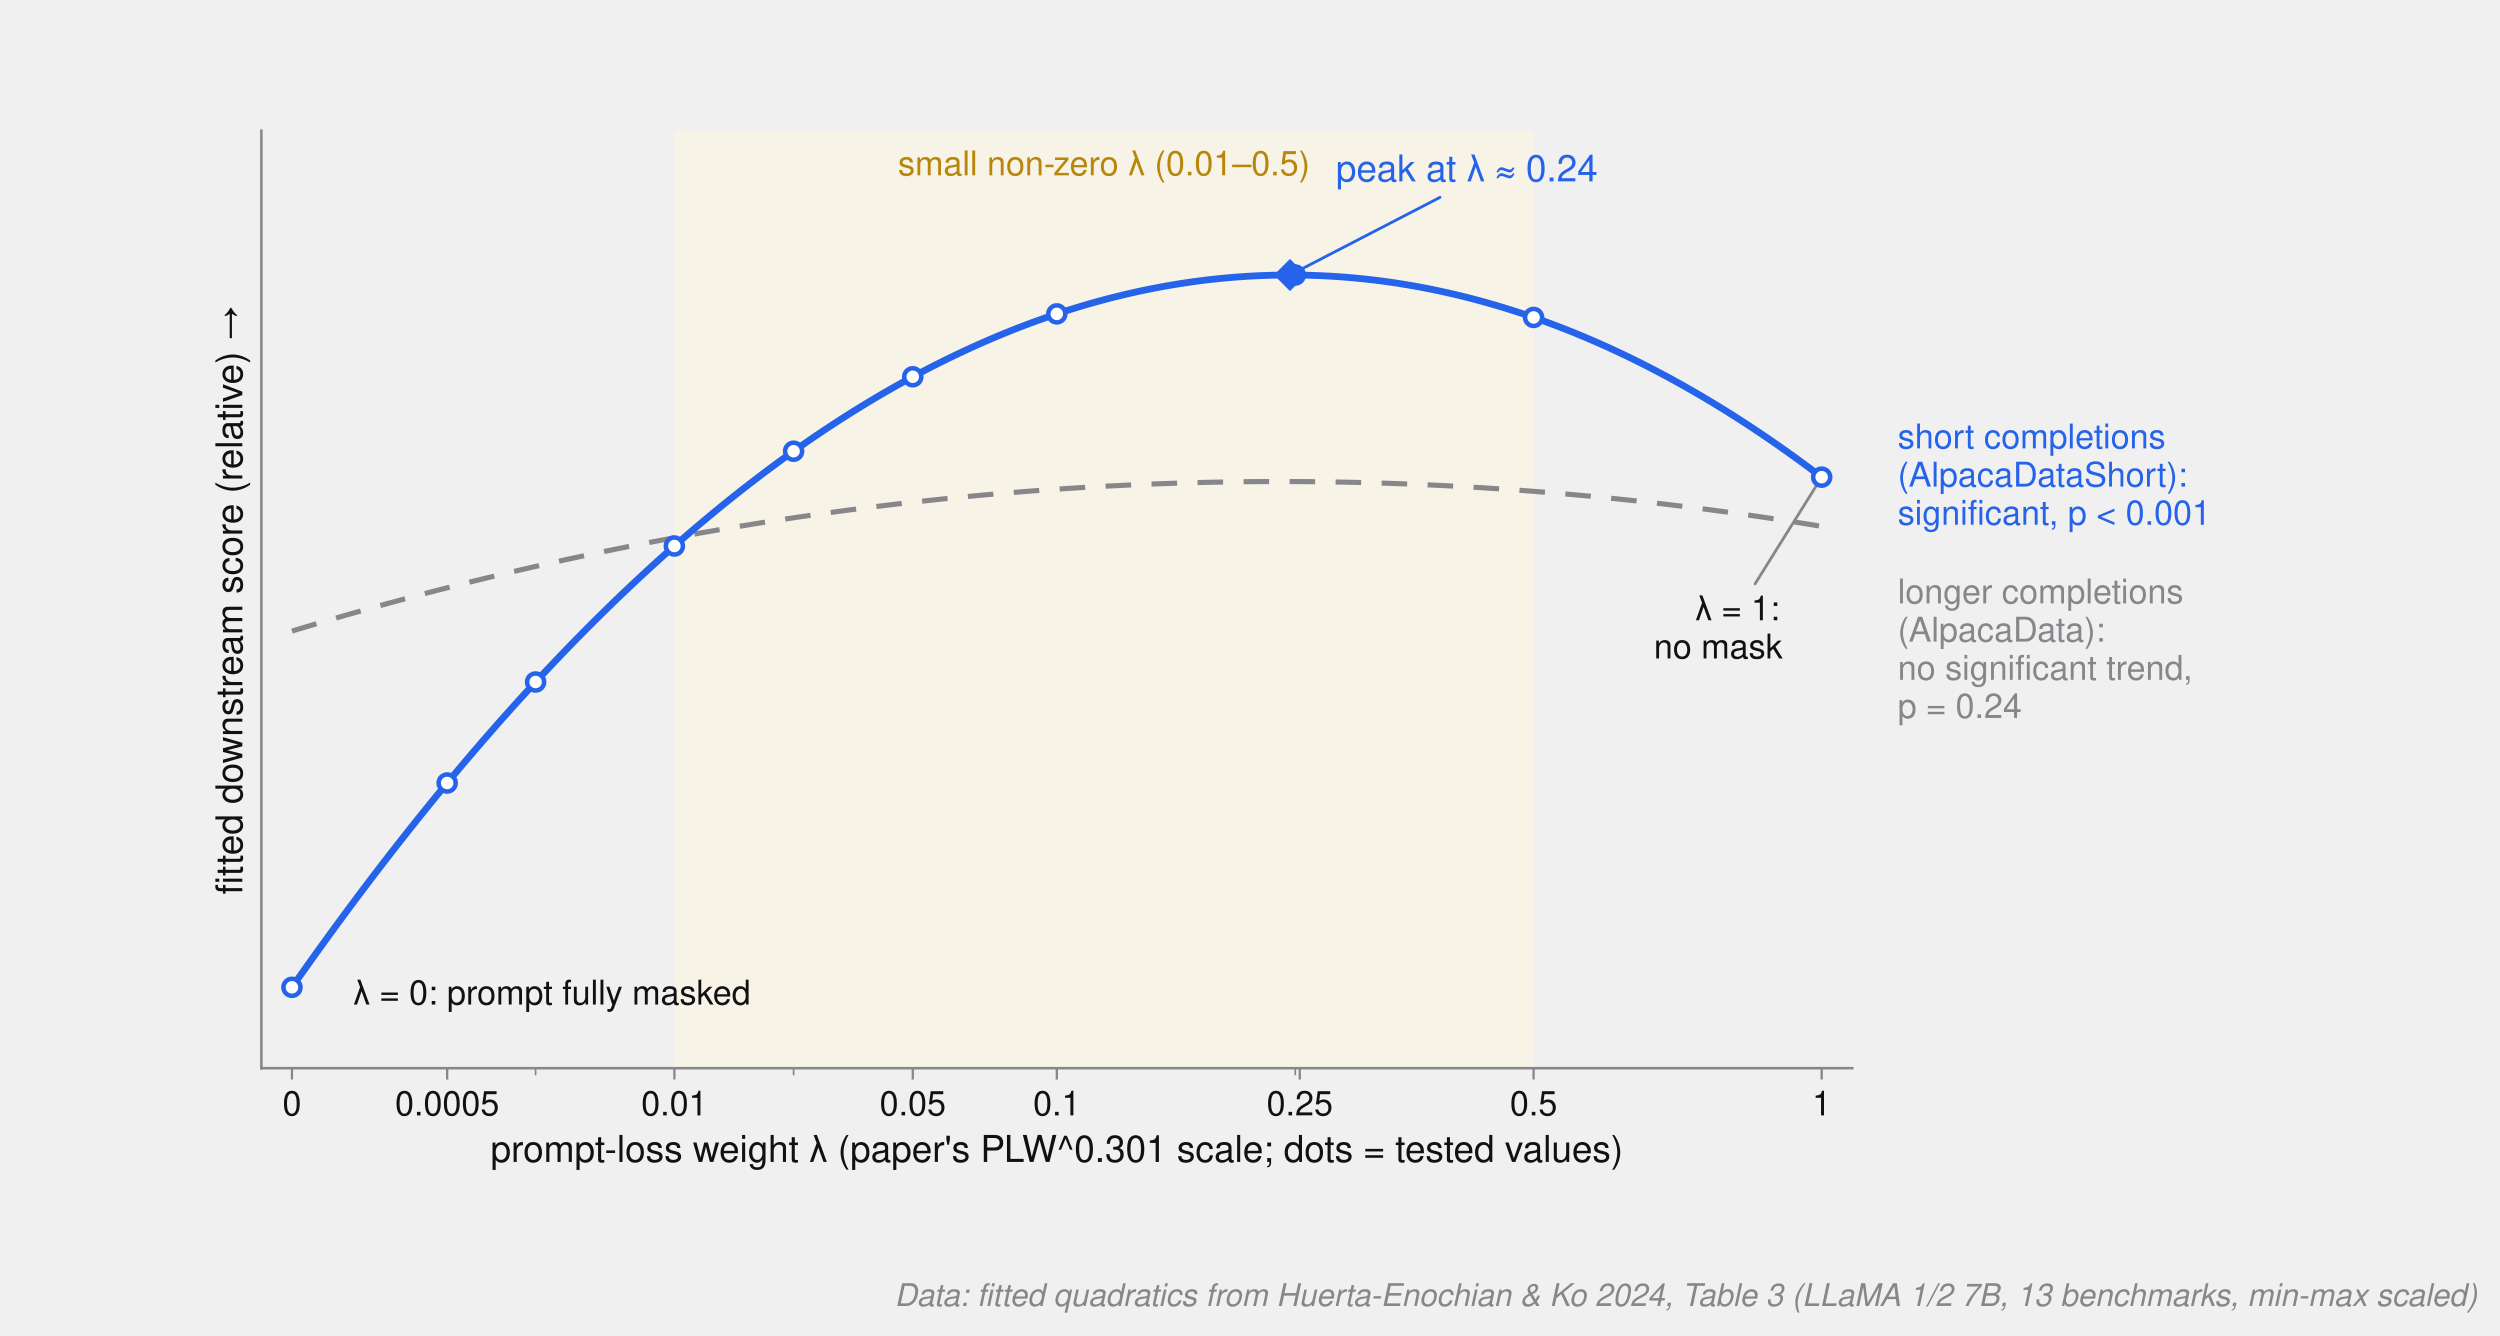
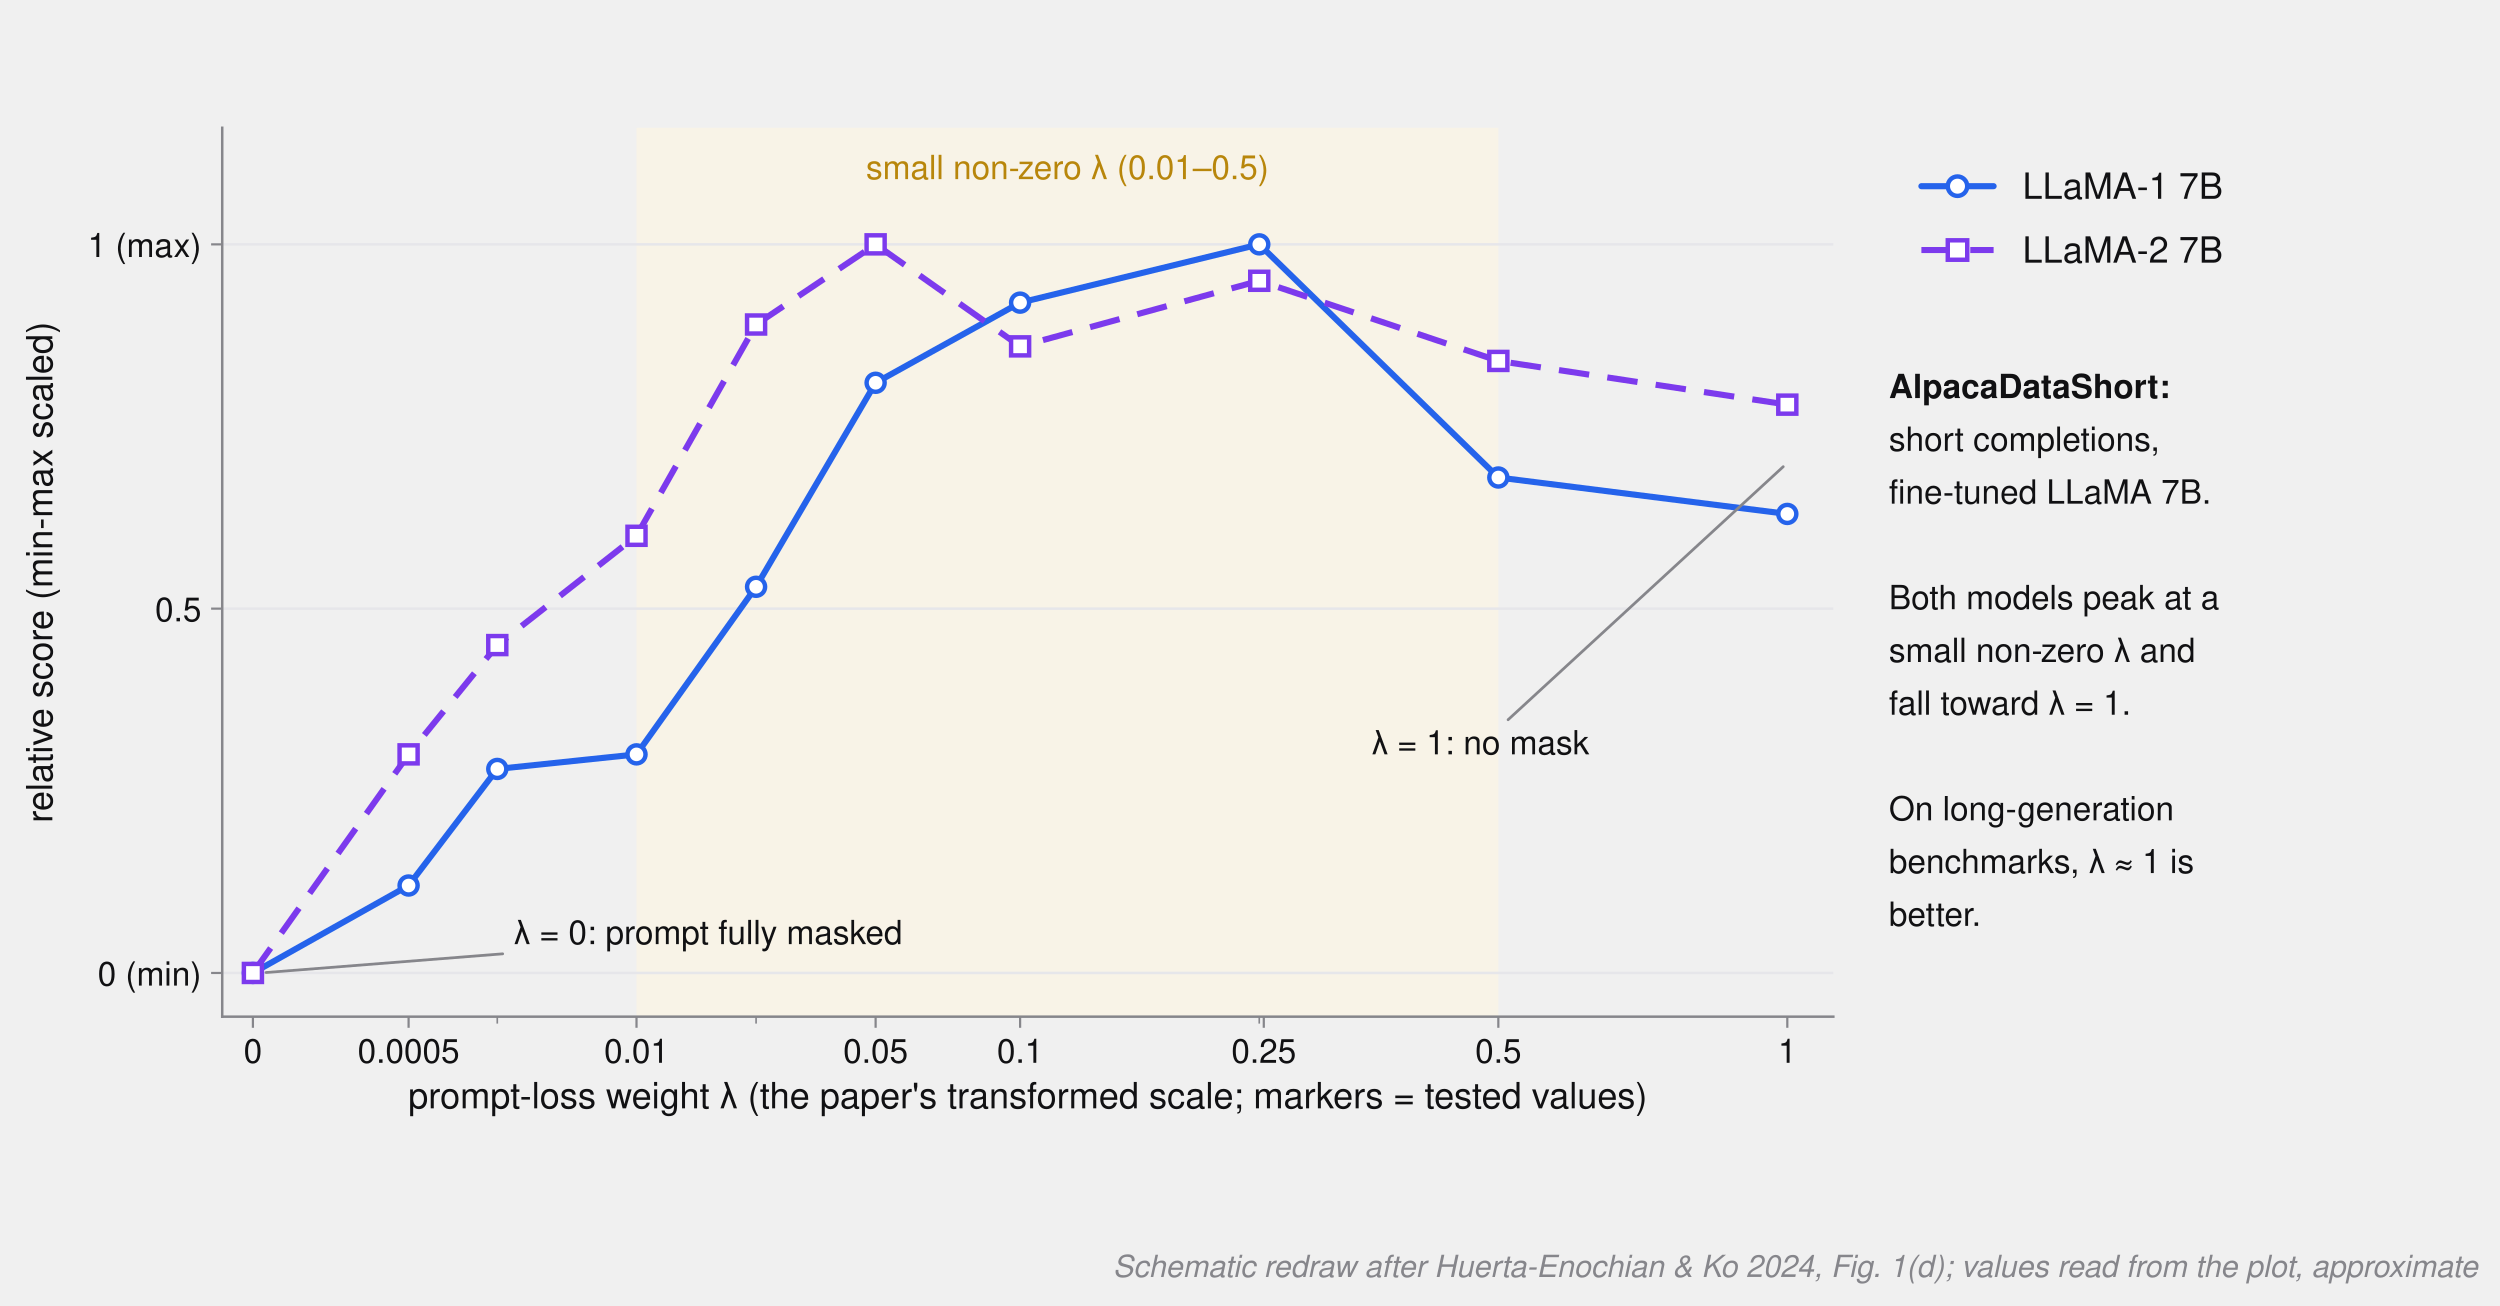
- <svg xmlns="http://www.w3.org/2000/svg" xmlns:xlink="http://www.w3.org/1999/xlink" role="img" width="880" height="470" viewBox="0 0 880 470" version="1.1">
+ <svg xmlns="http://www.w3.org/2000/svg" xmlns:xlink="http://www.w3.org/1999/xlink" role="img" xml:space="preserve" width="900" height="470" viewBox="0 0 900 470" version="1.1">
  <defs>
-     <style type="text/css">*{stroke-linejoin: round; stroke-linecap: butt}</style>
+     <style type="text/css">*{stroke-linejoin: round; stroke-linecap: butt} text{white-space: pre}</style>
  </defs>
  <g id="figure_1">
    <g id="patch_1">
-       <path d="M 0 470  L 880 470  L 880 0  L 0 0  L 0 470  z " style="fill: none" />
+       <path d="M 0 470  L 900 470  L 900 0  L 0 0  L 0 470  z " style="fill: none" />
    </g>
    <g id="axes_1">
      <g id="patch_2">
-         <path d="M 92 376  L 652 376  L 652 46  L 92 46  L 92 376  z " style="fill: none" />
+         <path d="M 80 366  L 660 366  L 660 46  L 80 46  L 80 366  z " style="fill: none" />
      </g>
      <g id="patch_3">
-         <path d="M 237.385 376  L 539.824 376  L 539.824 46  L 237.385 46  z " clip-path="url(#p34b69f59c9)" style="fill: #f8f3e7" />
+         <path d="M 229.143 366  L 539.4 366  L 539.4 46  L 229.143 46  z " clip-path="url(#pb5b16d9b3f)" style="fill: #f8f3e7" />
      </g>
      <g id="matplotlib.axis_1">
        <g id="xtick_1">
          <g id="line2d_1">
            <defs>
              <path id="ma211278a20" d="M 0 0  L 0 4  " style="stroke: #86868b; stroke-width: 0.8" />
            </defs>
            <g>
-               <use xlink:href="#ma211278a20" x="102.769" y="376" style="fill: #86868b; stroke: #86868b; stroke-width: 0.8" />
+               <use xlink:href="#ma211278a20" x="91.048" y="366" style="fill: #86868b; stroke: #86868b; stroke-width: 0.8" />
            </g>
          </g>
          <g id="text_1">
-             <text style="font-size: 12px; font-family: 'Helvetica Neue', Helvetica, Arial, sans-serif, sans-serif; text-anchor: middle; fill: #111113" x="102.769" y="392.618" transform="rotate(-0 102.7692 392.6181)">0</text>
+             <text style="font-size: 12px; font-family: 'Helvetica Neue', Helvetica, Arial, sans-serif; text-anchor: middle; fill: #111113" x="91.048" y="382.618" transform="rotate(-0 91.04762 382.6181)">0</text>
          </g>
        </g>
        <g id="xtick_2">
          <g id="line2d_2">
            <g>
-               <use xlink:href="#ma211278a20" x="157.401" y="376" style="fill: #86868b; stroke: #86868b; stroke-width: 0.8" />
+               <use xlink:href="#ma211278a20" x="147.092" y="366" style="fill: #86868b; stroke: #86868b; stroke-width: 0.8" />
            </g>
          </g>
          <g id="text_2">
-             <text style="font-size: 12px; font-family: 'Helvetica Neue', Helvetica, Arial, sans-serif, sans-serif; text-anchor: middle; fill: #111113" x="157.401" y="392.618" transform="rotate(-0 157.401 392.6181)">0.0005</text>
+             <text style="font-size: 12px; font-family: 'Helvetica Neue', Helvetica, Arial, sans-serif; text-anchor: middle; fill: #111113" x="147.092" y="382.618" transform="rotate(-0 147.0917 382.6181)">0.0005</text>
          </g>
        </g>
        <g id="xtick_3">
          <g id="line2d_3">
            <g>
-               <use xlink:href="#ma211278a20" x="237.385" y="376" style="fill: #86868b; stroke: #86868b; stroke-width: 0.8" />
+               <use xlink:href="#ma211278a20" x="229.143" y="366" style="fill: #86868b; stroke: #86868b; stroke-width: 0.8" />
            </g>
          </g>
          <g id="text_3">
-             <text style="font-size: 12px; font-family: 'Helvetica Neue', Helvetica, Arial, sans-serif, sans-serif; text-anchor: middle; fill: #111113" x="237.385" y="392.618" transform="rotate(-0 237.3846 392.6181)">0.01</text>
+             <text style="font-size: 12px; font-family: 'Helvetica Neue', Helvetica, Arial, sans-serif; text-anchor: middle; fill: #111113" x="229.143" y="382.618" transform="rotate(-0 229.1429 382.6181)">0.01</text>
          </g>
        </g>
        <g id="xtick_4">
          <g id="line2d_4">
            <g>
-               <use xlink:href="#ma211278a20" x="321.296" y="376" style="fill: #86868b; stroke: #86868b; stroke-width: 0.8" />
+               <use xlink:href="#ma211278a20" x="315.224" y="366" style="fill: #86868b; stroke: #86868b; stroke-width: 0.8" />
            </g>
          </g>
          <g id="text_4">
-             <text style="font-size: 12px; font-family: 'Helvetica Neue', Helvetica, Arial, sans-serif, sans-serif; text-anchor: middle; fill: #111113" x="321.296" y="392.618" transform="rotate(-0 321.2965 392.6181)">0.05</text>
+             <text style="font-size: 12px; font-family: 'Helvetica Neue', Helvetica, Arial, sans-serif; text-anchor: middle; fill: #111113" x="315.224" y="382.618" transform="rotate(-0 315.2239 382.6181)">0.05</text>
          </g>
        </g>
        <g id="xtick_5">
          <g id="line2d_5">
            <g>
-               <use xlink:href="#ma211278a20" x="372" y="376" style="fill: #86868b; stroke: #86868b; stroke-width: 0.8" />
+               <use xlink:href="#ma211278a20" x="367.238" y="366" style="fill: #86868b; stroke: #86868b; stroke-width: 0.8" />
            </g>
          </g>
          <g id="text_5">
-             <text style="font-size: 12px; font-family: 'Helvetica Neue', Helvetica, Arial, sans-serif, sans-serif; text-anchor: middle; fill: #111113" x="372" y="392.618" transform="rotate(-0 372 392.6181)">0.1</text>
+             <text style="font-size: 12px; font-family: 'Helvetica Neue', Helvetica, Arial, sans-serif; text-anchor: middle; fill: #111113" x="367.238" y="382.618" transform="rotate(-0 367.2381 382.6181)">0.1</text>
          </g>
        </g>
        <g id="xtick_6">
          <g id="line2d_6">
            <g>
-               <use xlink:href="#ma211278a20" x="457.514" y="376" style="fill: #86868b; stroke: #86868b; stroke-width: 0.8" />
+               <use xlink:href="#ma211278a20" x="454.963" y="366" style="fill: #86868b; stroke: #86868b; stroke-width: 0.8" />
            </g>
          </g>
          <g id="text_6">
-             <text style="font-size: 12px; font-family: 'Helvetica Neue', Helvetica, Arial, sans-serif, sans-serif; text-anchor: middle; fill: #111113" x="457.514" y="392.618" transform="rotate(-0 457.5145 392.6181)">0.25</text>
+             <text style="font-size: 12px; font-family: 'Helvetica Neue', Helvetica, Arial, sans-serif; text-anchor: middle; fill: #111113" x="454.963" y="382.618" transform="rotate(-0 454.9631 382.6181)">0.25</text>
          </g>
        </g>
        <g id="xtick_7">
          <g id="line2d_7">
            <g>
-               <use xlink:href="#ma211278a20" x="539.824" y="376" style="fill: #86868b; stroke: #86868b; stroke-width: 0.8" />
+               <use xlink:href="#ma211278a20" x="539.4" y="366" style="fill: #86868b; stroke: #86868b; stroke-width: 0.8" />
            </g>
          </g>
          <g id="text_7">
-             <text style="font-size: 12px; font-family: 'Helvetica Neue', Helvetica, Arial, sans-serif, sans-serif; text-anchor: middle; fill: #111113" x="539.824" y="392.618" transform="rotate(-0 539.8238 392.6181)">0.5</text>
+             <text style="font-size: 12px; font-family: 'Helvetica Neue', Helvetica, Arial, sans-serif; text-anchor: middle; fill: #111113" x="539.4" y="382.618" transform="rotate(-0 539.4002 382.6181)">0.5</text>
          </g>
        </g>
        <g id="xtick_8">
          <g id="line2d_8">
            <g>
-               <use xlink:href="#ma211278a20" x="641.231" y="376" style="fill: #86868b; stroke: #86868b; stroke-width: 0.8" />
+               <use xlink:href="#ma211278a20" x="643.429" y="366" style="fill: #86868b; stroke: #86868b; stroke-width: 0.8" />
            </g>
          </g>
          <g id="text_8">
-             <text style="font-size: 12px; font-family: 'Helvetica Neue', Helvetica, Arial, sans-serif, sans-serif; text-anchor: middle; fill: #111113" x="641.231" y="392.618" transform="rotate(-0 641.2308 392.6181)">1</text>
+             <text style="font-size: 12px; font-family: 'Helvetica Neue', Helvetica, Arial, sans-serif; text-anchor: middle; fill: #111113" x="643.429" y="382.618" transform="rotate(-0 643.4286 382.6181)">1</text>
          </g>
        </g>
        <g id="xtick_9">
          <g id="line2d_9">
            <defs>
              <path id="m74dd7c830f" d="M 0 0  L 0 2.5  " style="stroke: #86868b; stroke-width: 0.6" />
            </defs>
            <g>
-               <use xlink:href="#m74dd7c830f" x="188.526" y="376" style="fill: #86868b; stroke: #86868b; stroke-width: 0.6" />
+               <use xlink:href="#m74dd7c830f" x="179.021" y="366" style="fill: #86868b; stroke: #86868b; stroke-width: 0.6" />
            </g>
          </g>
        </g>
        <g id="xtick_10">
          <g id="line2d_10">
            <g>
-               <use xlink:href="#m74dd7c830f" x="279.347" y="376" style="fill: #86868b; stroke: #86868b; stroke-width: 0.6" />
+               <use xlink:href="#m74dd7c830f" x="272.19" y="366" style="fill: #86868b; stroke: #86868b; stroke-width: 0.6" />
            </g>
          </g>
        </g>
        <g id="xtick_11">
          <g id="line2d_11">
            <g>
-               <use xlink:href="#m74dd7c830f" x="455.926" y="376" style="fill: #86868b; stroke: #86868b; stroke-width: 0.6" />
+               <use xlink:href="#m74dd7c830f" x="453.333" y="366" style="fill: #86868b; stroke: #86868b; stroke-width: 0.6" />
            </g>
          </g>
        </g>
        <g id="text_9">
-           <text style="font-size: 13px; font-family: 'Helvetica Neue', Helvetica, Arial, sans-serif, sans-serif; text-anchor: middle; fill: #111113" x="372" y="408.992" transform="rotate(-0 372 408.9917)">prompt-loss weight λ (paper's PLW^0.301 scale; dots = tested values)</text>
+           <text style="font-size: 13px; font-family: 'Helvetica Neue', Helvetica, Arial, sans-serif; text-anchor: middle; fill: #111113" x="370" y="398.992" transform="rotate(-0 370 398.9917)">prompt-loss weight λ (the paper's transformed scale; markers = tested values)</text>
        </g>
      </g>
      <g id="matplotlib.axis_2">
-         <g id="text_10">
-           <text style="font-size: 13px; font-family: 'Helvetica Neue', Helvetica, Arial, sans-serif, sans-serif; text-anchor: middle; fill: #111113" x="85.296" y="211" transform="rotate(-90 85.29641 211)">fitted downstream score (relative) →</text>
-         </g>
-       </g>
-       <g id="line2d_12">
-         <path d="M 102.769 222.137  L 104.119 221.73  L 105.468 221.324  L 106.818 220.92  L 108.167 220.517  L 109.517 220.115  L 110.866 219.716  L 112.216 219.318  L 113.565 218.921  L 114.915 218.526  L 116.265 218.133  L 117.614 217.741  L 118.964 217.351  L 120.313 216.963  L 121.663 216.576  L 123.012 216.19  L 124.362 215.806  L 125.711 215.424  L 127.061 215.044  L 128.41 214.664  L 129.76 214.287  L 131.109 213.911  L 132.459 213.537  L 133.808 213.164  L 135.158 212.793  L 136.507 212.423  L 137.857 212.055  L 139.206 211.689  L 140.556 211.324  L 141.906 210.961  L 143.255 210.599  L 144.605 210.239  L 145.954 209.881  L 147.304 209.524  L 148.653 209.169  L 150.003 208.815  L 151.352 208.463  L 152.702 208.112  L 154.051 207.763  L 155.401 207.416  L 156.75 207.07  L 158.1 206.726  L 159.449 206.383  L 160.799 206.042  L 162.148 205.703  L 163.498 205.365  L 164.848 205.029  L 166.197 204.694  L 167.547 204.361  L 168.896 204.029  L 170.246 203.699  L 171.595 203.371  L 172.945 203.044  L 174.294 202.719  L 175.644 202.395  L 176.993 202.073  L 178.343 201.753  L 179.692 201.434  L 181.042 201.117  L 182.391 200.801  L 183.741 200.487  L 185.09 200.174  L 186.44 199.863  L 187.789 199.554  L 189.139 199.246  L 190.489 198.94  L 191.838 198.635  L 193.188 198.332  L 194.537 198.031  L 195.887 197.731  L 197.236 197.433  L 198.586 197.136  L 199.935 196.841  L 201.285 196.547  L 202.634 196.256  L 203.984 195.965  L 205.333 195.676  L 206.683 195.389  L 208.032 195.104  L 209.382 194.82  L 210.731 194.537  L 212.081 194.256  L 213.43 193.977  L 214.78 193.699  L 216.13 193.423  L 217.479 193.149  L 218.829 192.876  L 220.178 192.604  L 221.528 192.335  L 222.877 192.066  L 224.227 191.8  L 225.576 191.535  L 226.926 191.271  L 228.275 191.01  L 229.625 190.749  L 230.974 190.491  L 232.324 190.234  L 233.673 189.978  L 235.023 189.724  L 236.372 189.472  L 237.722 189.221  L 239.072 188.972  L 240.421 188.724  L 241.771 188.478  L 243.12 188.234  L 244.47 187.991  L 245.819 187.75  L 247.169 187.51  L 248.518 187.272  L 249.868 187.036  L 251.217 186.801  L 252.567 186.567  L 253.916 186.336  L 255.266 186.105  L 256.615 185.877  L 257.965 185.65  L 259.314 185.424  L 260.664 185.201  L 262.013 184.978  L 263.363 184.758  L 264.713 184.539  L 266.062 184.321  L 267.412 184.105  L 268.761 183.891  L 270.111 183.678  L 271.46 183.467  L 272.81 183.257  L 274.159 183.049  L 275.509 182.843  L 276.858 182.638  L 278.208 182.435  L 279.557 182.233  L 280.907 182.033  L 282.256 181.835  L 283.606 181.638  L 284.955 181.443  L 286.305 181.249  L 287.655 181.057  L 289.004 180.866  L 290.354 180.677  L 291.703 180.49  L 293.053 180.304  L 294.402 180.12  L 295.752 179.937  L 297.101 179.756  L 298.451 179.576  L 299.8 179.399  L 301.15 179.222  L 302.499 179.048  L 303.849 178.874  L 305.198 178.703  L 306.548 178.533  L 307.897 178.364  L 309.247 178.198  L 310.596 178.032  L 311.946 177.869  L 313.296 177.707  L 314.645 177.546  L 315.995 177.387  L 317.344 177.23  L 318.694 177.074  L 320.043 176.92  L 321.393 176.768  L 322.742 176.617  L 324.092 176.467  L 325.441 176.32  L 326.791 176.173  L 328.14 176.029  L 329.49 175.886  L 330.839 175.744  L 332.189 175.604  L 333.538 175.466  L 334.888 175.329  L 336.238 175.194  L 337.587 175.061  L 338.937 174.929  L 340.286 174.798  L 341.636 174.67  L 342.985 174.542  L 344.335 174.417  L 345.684 174.293  L 347.034 174.17  L 348.383 174.049  L 349.733 173.93  L 351.082 173.812  L 352.432 173.696  L 353.781 173.582  L 355.131 173.469  L 356.48 173.357  L 357.83 173.248  L 359.179 173.139  L 360.529 173.033  L 361.879 172.928  L 363.228 172.824  L 364.578 172.723  L 365.927 172.622  L 367.277 172.524  L 368.626 172.426  L 369.976 172.331  L 371.325 172.237  L 372.675 172.145  L 374.024 172.054  L 375.374 171.965  L 376.723 171.877  L 378.073 171.791  L 379.422 171.707  L 380.772 171.624  L 382.121 171.543  L 383.471 171.463  L 384.821 171.385  L 386.17 171.308  L 387.52 171.233  L 388.869 171.16  L 390.219 171.088  L 391.568 171.018  L 392.918 170.949  L 394.267 170.882  L 395.617 170.817  L 396.966 170.753  L 398.316 170.691  L 399.665 170.63  L 401.015 170.571  L 402.364 170.514  L 403.714 170.458  L 405.063 170.403  L 406.413 170.351  L 407.762 170.299  L 409.112 170.25  L 410.462 170.202  L 411.811 170.155  L 413.161 170.111  L 414.51 170.067  L 415.86 170.026  L 417.209 169.986  L 418.559 169.947  L 419.908 169.91  L 421.258 169.875  L 422.607 169.841  L 423.957 169.809  L 425.306 169.778  L 426.656 169.749  L 428.005 169.722  L 429.355 169.696  L 430.704 169.672  L 432.054 169.649  L 433.404 169.628  L 434.753 169.609  L 436.103 169.591  L 437.452 169.574  L 438.802 169.56  L 440.151 169.546  L 441.501 169.535  L 442.85 169.525  L 444.2 169.516  L 445.549 169.51  L 446.899 169.504  L 448.248 169.501  L 449.598 169.499  L 450.947 169.498  L 452.297 169.499  L 453.646 169.502  L 454.996 169.506  L 456.345 169.512  L 457.695 169.52  L 459.045 169.529  L 460.394 169.539  L 461.744 169.551  L 463.093 169.565  L 464.443 169.581  L 465.792 169.597  L 467.142 169.616  L 468.491 169.636  L 469.841 169.658  L 471.19 169.681  L 472.54 169.706  L 473.889 169.732  L 475.239 169.76  L 476.588 169.79  L 477.938 169.821  L 479.287 169.854  L 480.637 169.888  L 481.987 169.924  L 483.336 169.962  L 484.686 170.001  L 486.035 170.042  L 487.385 170.084  L 488.734 170.128  L 490.084 170.173  L 491.433 170.22  L 492.783 170.269  L 494.132 170.319  L 495.482 170.371  L 496.831 170.424  L 498.181 170.479  L 499.53 170.536  L 500.88 170.594  L 502.229 170.654  L 503.579 170.715  L 504.928 170.778  L 506.278 170.842  L 507.628 170.908  L 508.977 170.976  L 510.327 171.045  L 511.676 171.116  L 513.026 171.188  L 514.375 171.262  L 515.725 171.338  L 517.074 171.415  L 518.424 171.494  L 519.773 171.574  L 521.123 171.656  L 522.472 171.739  L 523.822 171.824  L 525.171 171.911  L 526.521 171.999  L 527.87 172.089  L 529.22 172.18  L 530.57 172.273  L 531.919 172.368  L 533.269 172.464  L 534.618 172.562  L 535.968 172.661  L 537.317 172.762  L 538.667 172.864  L 540.016 172.969  L 541.366 173.074  L 542.715 173.181  L 544.065 173.29  L 545.414 173.401  L 546.764 173.513  L 548.113 173.626  L 549.463 173.741  L 550.812 173.858  L 552.162 173.976  L 553.511 174.096  L 554.861 174.218  L 556.211 174.341  L 557.56 174.465  L 558.91 174.592  L 560.259 174.72  L 561.609 174.849  L 562.958 174.98  L 564.308 175.113  L 565.657 175.247  L 567.007 175.382  L 568.356 175.52  L 569.706 175.659  L 571.055 175.799  L 572.405 175.941  L 573.754 176.085  L 575.104 176.23  L 576.453 176.377  L 577.803 176.525  L 579.152 176.675  L 580.502 176.827  L 581.852 176.98  L 583.201 177.135  L 584.551 177.291  L 585.9 177.449  L 587.25 177.609  L 588.599 177.77  L 589.949 177.932  L 591.298 178.097  L 592.648 178.262  L 593.997 178.43  L 595.347 178.599  L 596.696 178.769  L 598.046 178.942  L 599.395 179.115  L 600.745 179.291  L 602.094 179.468  L 603.444 179.646  L 604.794 179.826  L 606.143 180.008  L 607.493 180.191  L 608.842 180.376  L 610.192 180.562  L 611.541 180.75  L 612.891 180.94  L 614.24 181.131  L 615.59 181.324  L 616.939 181.518  L 618.289 181.714  L 619.638 181.912  L 620.988 182.111  L 622.337 182.312  L 623.687 182.514  L 625.036 182.718  L 626.386 182.923  L 627.735 183.13  L 629.085 183.339  L 630.435 183.549  L 631.784 183.761  L 633.134 183.974  L 634.483 184.189  L 635.833 184.406  L 637.182 184.624  L 638.532 184.843  L 639.881 185.065  L 641.231 185.287  " clip-path="url(#p34b69f59c9)" style="fill: none; stroke-dasharray: 9,7.2; stroke-dashoffset: 0; stroke: #86868b; stroke-width: 1.8" />
+         <g id="ytick_1">
+           <g id="line2d_12">
+             <path d="M 80 350.262  L 660 350.262  " clip-path="url(#pb5b16d9b3f)" style="fill: none; stroke: #e6e6ea; stroke-width: 0.9; stroke-linecap: round" />
+           </g>
+           <g id="line2d_13">
+             <defs>
+               <path id="m1cd9ea903d" d="M 0 0  L -4 0  " style="stroke: #86868b; stroke-width: 0.8" />
+             </defs>
+             <g>
+               <use xlink:href="#m1cd9ea903d" x="80" y="350.262" style="fill: #86868b; stroke: #86868b; stroke-width: 0.8" />
+             </g>
+           </g>
+           <g id="text_10">
+             <text style="font-size: 12px; font-family: 'Helvetica Neue', Helvetica, Arial, sans-serif; text-anchor: end; fill: #111113" x="72.5" y="354.821" transform="rotate(-0 72.5 354.8214)">0 (min)</text>
+           </g>
+         </g>
+         <g id="ytick_2">
+           <g id="line2d_14">
+             <path d="M 80 219.115  L 660 219.115  " clip-path="url(#pb5b16d9b3f)" style="fill: none; stroke: #e6e6ea; stroke-width: 0.9; stroke-linecap: round" />
+           </g>
+           <g id="line2d_15">
+             <g>
+               <use xlink:href="#m1cd9ea903d" x="80" y="219.115" style="fill: #86868b; stroke: #86868b; stroke-width: 0.8" />
+             </g>
+           </g>
+           <g id="text_11">
+             <text style="font-size: 12px; font-family: 'Helvetica Neue', Helvetica, Arial, sans-serif; text-anchor: end; fill: #111113" x="72.5" y="223.674" transform="rotate(-0 72.5 223.6738)">0.5</text>
+           </g>
+         </g>
+         <g id="ytick_3">
+           <g id="line2d_16">
+             <path d="M 80 87.967  L 660 87.967  " clip-path="url(#pb5b16d9b3f)" style="fill: none; stroke: #e6e6ea; stroke-width: 0.9; stroke-linecap: round" />
+           </g>
+           <g id="line2d_17">
+             <g>
+               <use xlink:href="#m1cd9ea903d" x="80" y="87.967" style="fill: #86868b; stroke: #86868b; stroke-width: 0.8" />
+             </g>
+           </g>
+           <g id="text_12">
+             <text style="font-size: 12px; font-family: 'Helvetica Neue', Helvetica, Arial, sans-serif; text-anchor: end; fill: #111113" x="72.5" y="92.526" transform="rotate(-0 72.5 92.52628)">1 (max)</text>
+           </g>
+         </g>
+         <g id="text_13">
+           <text style="font-size: 13px; font-family: 'Helvetica Neue', Helvetica, Arial, sans-serif; text-anchor: middle; fill: #111113" x="18.839" y="206" transform="rotate(-90 18.83891 206)">relative score (min-max scaled)</text>
+         </g>
      </g>
      <g id="patch_4">
-         <path d="M 92 376  L 92 46  " style="fill: none; stroke: #86868b; stroke-width: 0.9; stroke-linejoin: miter; stroke-linecap: square" />
+         <path d="M 80 366  L 80 46  " style="fill: none; stroke: #86868b; stroke-width: 0.9; stroke-linejoin: miter; stroke-linecap: square" />
      </g>
      <g id="patch_5">
-         <path d="M 92 376  L 652 376  " style="fill: none; stroke: #86868b; stroke-width: 0.9; stroke-linejoin: miter; stroke-linecap: square" />
-       </g>
-       <g id="text_11">
-         <text style="font-size: 12px; font-family: 'Helvetica Neue', Helvetica, Arial, sans-serif, sans-serif; text-anchor: middle; fill: #b8860b" x="388.604" y="61.718" transform="rotate(-0 388.6042 61.71813)">small non-zero λ (0.01–0.5)</text>
-       </g>
-       <g id="line2d_13">
-         <path d="M 102.769 347.538  L 104.119 345.615  L 105.468 343.7  L 106.818 341.792  L 108.167 339.891  L 109.517 337.998  L 110.866 336.112  L 112.216 334.234  L 113.565 332.363  L 114.915 330.5  L 116.265 328.644  L 117.614 326.795  L 118.964 324.954  L 120.313 323.12  L 121.663 321.293  L 123.012 319.474  L 124.362 317.663  L 125.711 315.858  L 127.061 314.062  L 128.41 312.272  L 129.76 310.49  L 131.109 308.715  L 132.459 306.948  L 133.808 305.188  L 135.158 303.436  L 136.507 301.691  L 137.857 299.953  L 139.206 298.223  L 140.556 296.5  L 141.906 294.784  L 143.255 293.076  L 144.605 291.376  L 145.954 289.682  L 147.304 287.996  L 148.653 286.318  L 150.003 284.647  L 151.352 282.983  L 152.702 281.327  L 154.051 279.678  L 155.401 278.037  L 156.75 276.402  L 158.1 274.776  L 159.449 273.156  L 160.799 271.545  L 162.148 269.94  L 163.498 268.343  L 164.848 266.753  L 166.197 265.171  L 167.547 263.596  L 168.896 262.029  L 170.246 260.469  L 171.595 258.916  L 172.945 257.371  L 174.294 255.833  L 175.644 254.302  L 176.993 252.779  L 178.343 251.264  L 179.692 249.755  L 181.042 248.254  L 182.391 246.761  L 183.741 245.275  L 185.09 243.796  L 186.44 242.325  L 187.789 240.861  L 189.139 239.405  L 190.489 237.956  L 191.838 236.514  L 193.188 235.08  L 194.537 233.653  L 195.887 232.233  L 197.236 230.821  L 198.586 229.417  L 199.935 228.019  L 201.285 226.629  L 202.634 225.247  L 203.984 223.872  L 205.333 222.504  L 206.683 221.144  L 208.032 219.791  L 209.382 218.446  L 210.731 217.107  L 212.081 215.777  L 213.43 214.454  L 214.78 213.138  L 216.13 211.829  L 217.479 210.528  L 218.829 209.234  L 220.178 207.948  L 221.528 206.669  L 222.877 205.398  L 224.227 204.134  L 225.576 202.877  L 226.926 201.628  L 228.275 200.386  L 229.625 199.151  L 230.974 197.924  L 232.324 196.705  L 233.673 195.492  L 235.023 194.288  L 236.372 193.09  L 237.722 191.9  L 239.072 190.717  L 240.421 189.542  L 241.771 188.374  L 243.12 187.214  L 244.47 186.061  L 245.819 184.915  L 247.169 183.777  L 248.518 182.646  L 249.868 181.522  L 251.217 180.406  L 252.567 179.298  L 253.916 178.196  L 255.266 177.103  L 256.615 176.016  L 257.965 174.937  L 259.314 173.865  L 260.664 172.801  L 262.013 171.744  L 263.363 170.695  L 264.713 169.653  L 266.062 168.618  L 267.412 167.591  L 268.761 166.571  L 270.111 165.558  L 271.46 164.553  L 272.81 163.556  L 274.159 162.565  L 275.509 161.583  L 276.858 160.607  L 278.208 159.639  L 279.557 158.678  L 280.907 157.725  L 282.256 156.779  L 283.606 155.841  L 284.955 154.91  L 286.305 153.986  L 287.655 153.07  L 289.004 152.161  L 290.354 151.259  L 291.703 150.365  L 293.053 149.479  L 294.402 148.599  L 295.752 147.727  L 297.101 146.863  L 298.451 146.006  L 299.8 145.156  L 301.15 144.314  L 302.499 143.479  L 303.849 142.652  L 305.198 141.832  L 306.548 141.019  L 307.897 140.214  L 309.247 139.416  L 310.596 138.625  L 311.946 137.842  L 313.296 137.067  L 314.645 136.298  L 315.995 135.537  L 317.344 134.784  L 318.694 134.038  L 320.043 133.299  L 321.393 132.568  L 322.742 131.844  L 324.092 131.128  L 325.441 130.419  L 326.791 129.717  L 328.14 129.023  L 329.49 128.336  L 330.839 127.656  L 332.189 126.984  L 333.538 126.32  L 334.888 125.662  L 336.238 125.013  L 337.587 124.37  L 338.937 123.735  L 340.286 123.107  L 341.636 122.487  L 342.985 121.874  L 344.335 121.269  L 345.684 120.671  L 347.034 120.08  L 348.383 119.497  L 349.733 118.921  L 351.082 118.352  L 352.432 117.791  L 353.781 117.238  L 355.131 116.691  L 356.48 116.153  L 357.83 115.621  L 359.179 115.097  L 360.529 114.58  L 361.879 114.071  L 363.228 113.569  L 364.578 113.075  L 365.927 112.588  L 367.277 112.108  L 368.626 111.636  L 369.976 111.171  L 371.325 110.713  L 372.675 110.263  L 374.024 109.821  L 375.374 109.385  L 376.723 108.958  L 378.073 108.537  L 379.422 108.124  L 380.772 107.718  L 382.121 107.32  L 383.471 106.929  L 384.821 106.546  L 386.17 106.17  L 387.52 105.801  L 388.869 105.44  L 390.219 105.086  L 391.568 104.74  L 392.918 104.4  L 394.267 104.069  L 395.617 103.745  L 396.966 103.428  L 398.316 103.118  L 399.665 102.816  L 401.015 102.521  L 402.364 102.234  L 403.714 101.954  L 405.063 101.682  L 406.413 101.417  L 407.762 101.159  L 409.112 100.909  L 410.462 100.666  L 411.811 100.431  L 413.161 100.203  L 414.51 99.982  L 415.86 99.769  L 417.209 99.563  L 418.559 99.364  L 419.908 99.173  L 421.258 98.99  L 422.607 98.813  L 423.957 98.644  L 425.306 98.483  L 426.656 98.329  L 428.005 98.182  L 429.355 98.043  L 430.704 97.911  L 432.054 97.787  L 433.404 97.67  L 434.753 97.56  L 436.103 97.458  L 437.452 97.363  L 438.802 97.275  L 440.151 97.195  L 441.501 97.123  L 442.85 97.057  L 444.2 97  L 445.549 96.949  L 446.899 96.906  L 448.248 96.87  L 449.598 96.842  L 450.947 96.821  L 452.297 96.808  L 453.646 96.802  L 454.996 96.803  L 456.345 96.812  L 457.695 96.828  L 459.045 96.852  L 460.394 96.882  L 461.744 96.921  L 463.093 96.967  L 464.443 97.02  L 465.792 97.08  L 467.142 97.148  L 468.491 97.224  L 469.841 97.306  L 471.19 97.396  L 472.54 97.494  L 473.889 97.599  L 475.239 97.711  L 476.588 97.831  L 477.938 97.958  L 479.287 98.093  L 480.637 98.235  L 481.987 98.384  L 483.336 98.541  L 484.686 98.705  L 486.035 98.876  L 487.385 99.055  L 488.734 99.242  L 490.084 99.435  L 491.433 99.637  L 492.783 99.845  L 494.132 100.061  L 495.482 100.284  L 496.831 100.515  L 498.181 100.753  L 499.53 100.999  L 500.88 101.252  L 502.229 101.512  L 503.579 101.78  L 504.928 102.055  L 506.278 102.338  L 507.628 102.628  L 508.977 102.925  L 510.327 103.23  L 511.676 103.542  L 513.026 103.861  L 514.375 104.188  L 515.725 104.523  L 517.074 104.864  L 518.424 105.213  L 519.773 105.57  L 521.123 105.934  L 522.472 106.305  L 523.822 106.684  L 525.171 107.07  L 526.521 107.464  L 527.87 107.865  L 529.22 108.273  L 530.57 108.689  L 531.919 109.112  L 533.269 109.543  L 534.618 109.98  L 535.968 110.426  L 537.317 110.879  L 538.667 111.339  L 540.016 111.806  L 541.366 112.281  L 542.715 112.764  L 544.065 113.253  L 545.414 113.75  L 546.764 114.255  L 548.113 114.767  L 549.463 115.286  L 550.812 115.813  L 552.162 116.347  L 553.511 116.889  L 554.861 117.438  L 556.211 117.994  L 557.56 118.558  L 558.91 119.129  L 560.259 119.707  L 561.609 120.293  L 562.958 120.887  L 564.308 121.487  L 565.657 122.096  L 567.007 122.711  L 568.356 123.334  L 569.706 123.964  L 571.055 124.602  L 572.405 125.247  L 573.754 125.9  L 575.104 126.56  L 576.453 127.227  L 577.803 127.902  L 579.152 128.584  L 580.502 129.274  L 581.852 129.971  L 583.201 130.675  L 584.551 131.387  L 585.9 132.106  L 587.25 132.832  L 588.599 133.566  L 589.949 134.308  L 591.298 135.056  L 592.648 135.813  L 593.997 136.576  L 595.347 137.347  L 596.696 138.125  L 598.046 138.911  L 599.395 139.704  L 600.745 140.505  L 602.094 141.313  L 603.444 142.128  L 604.794 142.951  L 606.143 143.781  L 607.493 144.619  L 608.842 145.464  L 610.192 146.316  L 611.541 147.176  L 612.891 148.043  L 614.24 148.917  L 615.59 149.799  L 616.939 150.689  L 618.289 151.586  L 619.638 152.49  L 620.988 153.401  L 622.337 154.32  L 623.687 155.247  L 625.036 156.18  L 626.386 157.121  L 627.735 158.07  L 629.085 159.026  L 630.435 159.989  L 631.784 160.96  L 633.134 161.938  L 634.483 162.924  L 635.833 163.917  L 637.182 164.917  L 638.532 165.925  L 639.881 166.94  L 641.231 167.963  " clip-path="url(#p34b69f59c9)" style="fill: none; stroke: #2563eb; stroke-width: 2.4; stroke-linecap: round" />
+         <path d="M 80 366  L 660 366  " style="fill: none; stroke: #86868b; stroke-width: 0.9; stroke-linejoin: miter; stroke-linecap: square" />
+       </g>
+       <g id="text_14">
+         <text style="font-size: 12px; font-family: 'Helvetica Neue', Helvetica, Arial, sans-serif; text-anchor: middle; fill: #b8860b" x="384.272" y="64.488" transform="rotate(-0 384.2715 64.48798)">small non-zero λ (0.01–0.5)</text>
+       </g>
+       <g id="line2d_18">
+         <path d="M 91.048 350.262  L 147.092 318.787  L 179.021 276.82  L 229.143 271.574  L 272.19 211.246  L 315.224 137.803  L 367.238 108.951  L 453.333 87.967  L 539.4 171.902  L 643.429 185.016  " clip-path="url(#pb5b16d9b3f)" style="fill: none; stroke: #2563eb; stroke-width: 2.2; stroke-linecap: round" />
+         <defs>
+           <path id="md2e5869a20" d="M 0 3.25  C 0.862 3.25 1.689 2.908 2.298 2.298  C 2.908 1.689 3.25 0.862 3.25 0  C 3.25 -0.862 2.908 -1.689 2.298 -2.298  C 1.689 -2.908 0.862 -3.25 0 -3.25  C -0.862 -3.25 -1.689 -2.908 -2.298 -2.298  C -2.908 -1.689 -3.25 -0.862 -3.25 0  C -3.25 0.862 -2.908 1.689 -2.298 2.298  C -1.689 2.908 -0.862 3.25 0 3.25  z " style="stroke: #2563eb; stroke-width: 1.6" />
+         </defs>
+         <g clip-path="url(#pb5b16d9b3f)">
+           <use xlink:href="#md2e5869a20" x="91.048" y="350.262" style="fill: #ffffff; stroke: #2563eb; stroke-width: 1.6" />
+           <use xlink:href="#md2e5869a20" x="147.092" y="318.787" style="fill: #ffffff; stroke: #2563eb; stroke-width: 1.6" />
+           <use xlink:href="#md2e5869a20" x="179.021" y="276.82" style="fill: #ffffff; stroke: #2563eb; stroke-width: 1.6" />
+           <use xlink:href="#md2e5869a20" x="229.143" y="271.574" style="fill: #ffffff; stroke: #2563eb; stroke-width: 1.6" />
+           <use xlink:href="#md2e5869a20" x="272.19" y="211.246" style="fill: #ffffff; stroke: #2563eb; stroke-width: 1.6" />
+           <use xlink:href="#md2e5869a20" x="315.224" y="137.803" style="fill: #ffffff; stroke: #2563eb; stroke-width: 1.6" />
+           <use xlink:href="#md2e5869a20" x="367.238" y="108.951" style="fill: #ffffff; stroke: #2563eb; stroke-width: 1.6" />
+           <use xlink:href="#md2e5869a20" x="453.333" y="87.967" style="fill: #ffffff; stroke: #2563eb; stroke-width: 1.6" />
+           <use xlink:href="#md2e5869a20" x="539.4" y="171.902" style="fill: #ffffff; stroke: #2563eb; stroke-width: 1.6" />
+           <use xlink:href="#md2e5869a20" x="643.429" y="185.016" style="fill: #ffffff; stroke: #2563eb; stroke-width: 1.6" />
+         </g>
+       </g>
+       <g id="line2d_19">
+         <path d="M 91.048 350.262  L 147.092 271.574  L 179.021 232.23  L 229.143 192.885  L 272.19 116.82  L 315.224 87.967  L 367.238 124.689  L 453.333 101.082  L 539.4 129.934  L 643.429 145.672  " clip-path="url(#pb5b16d9b3f)" style="fill: none; stroke-dasharray: 11,6.6; stroke-dashoffset: 0; stroke: #7c3aed; stroke-width: 2.2" />
+         <defs>
+           <path id="ma17da30d4e" d="M -3.25 3.25  L 3.25 3.25  L 3.25 -3.25  L -3.25 -3.25  z " style="stroke: #7c3aed; stroke-width: 1.6; stroke-linejoin: miter" />
+         </defs>
+         <g clip-path="url(#pb5b16d9b3f)">
+           <use xlink:href="#ma17da30d4e" x="91.048" y="350.262" style="fill: #ffffff; stroke: #7c3aed; stroke-width: 1.6; stroke-linejoin: miter" />
+           <use xlink:href="#ma17da30d4e" x="147.092" y="271.574" style="fill: #ffffff; stroke: #7c3aed; stroke-width: 1.6; stroke-linejoin: miter" />
+           <use xlink:href="#ma17da30d4e" x="179.021" y="232.23" style="fill: #ffffff; stroke: #7c3aed; stroke-width: 1.6; stroke-linejoin: miter" />
+           <use xlink:href="#ma17da30d4e" x="229.143" y="192.885" style="fill: #ffffff; stroke: #7c3aed; stroke-width: 1.6; stroke-linejoin: miter" />
+           <use xlink:href="#ma17da30d4e" x="272.19" y="116.82" style="fill: #ffffff; stroke: #7c3aed; stroke-width: 1.6; stroke-linejoin: miter" />
+           <use xlink:href="#ma17da30d4e" x="315.224" y="87.967" style="fill: #ffffff; stroke: #7c3aed; stroke-width: 1.6; stroke-linejoin: miter" />
+           <use xlink:href="#ma17da30d4e" x="367.238" y="124.689" style="fill: #ffffff; stroke: #7c3aed; stroke-width: 1.6; stroke-linejoin: miter" />
+           <use xlink:href="#ma17da30d4e" x="453.333" y="101.082" style="fill: #ffffff; stroke: #7c3aed; stroke-width: 1.6; stroke-linejoin: miter" />
+           <use xlink:href="#ma17da30d4e" x="539.4" y="129.934" style="fill: #ffffff; stroke: #7c3aed; stroke-width: 1.6; stroke-linejoin: miter" />
+           <use xlink:href="#ma17da30d4e" x="643.429" y="145.672" style="fill: #ffffff; stroke: #7c3aed; stroke-width: 1.6; stroke-linejoin: miter" />
+         </g>
      </g>
      <g id="patch_6">
-         <path d="M 506.875 69.47  Q 481.364 82.676 455.852 95.882  " style="fill: none; stroke: #2563eb; stroke-linecap: round" />
-       </g>
-       <g id="text_12">
-         <text style="font-size: 13px; font-family: 'Helvetica Neue', Helvetica, Arial, sans-serif, sans-serif; text-anchor: start; fill: #2563eb" x="470.23" y="63.848" transform="rotate(-0 470.2303 63.84781)">peak at λ ≈ 0.24</text>
-       </g>
-       <g id="text_13">
-         <text style="font-size: 12px; font-family: 'Helvetica Neue', Helvetica, Arial, sans-serif, sans-serif; text-anchor: start; fill: #111113" x="124.308" y="353.599" transform="rotate(-0 124.3077 353.5987)">λ = 0: prompt fully masked</text>
+         <path d="M 180.96 343.378  Q 138.381 346.741 95.802 350.105  " style="fill: none; stroke: #86868b; stroke-linecap: round" />
+       </g>
+       <g id="text_15">
+         <text style="font-size: 12px; font-family: 'Helvetica Neue', Helvetica, Arial, sans-serif; text-anchor: start; fill: #111113" x="184.952" y="339.898" transform="rotate(-0 184.9524 339.8978)">λ = 0: prompt fully masked</text>
      </g>
      <g id="patch_7">
-         <path d="M 617.782 205.516  Q 628.976 187.588 640.17 169.661  " style="fill: none; stroke: #86868b; stroke-linecap: round" />
-       </g>
-       <g id="text_14">
-         <text style="font-size: 12px; font-family: 'Helvetica Neue', Helvetica, Arial, sans-serif, sans-serif; fill: #111113" transform="translate(596.6907 218.3306)">λ = 1:</text>
-         <text style="font-size: 12px; font-family: 'Helvetica Neue', Helvetica, Arial, sans-serif, sans-serif; fill: #111113" transform="translate(582.1501 231.768)">no mask</text>
-       </g>
-       <g id="line2d_14">
-         <defs>
-           <path id="m824b0b05c3" d="M 0 3  C 0.796 3 1.559 2.684 2.121 2.121  C 2.684 1.559 3 0.796 3 0  C 3 -0.796 2.684 -1.559 2.121 -2.121  C 1.559 -2.684 0.796 -3 0 -3  C -0.796 -3 -1.559 -2.684 -2.121 -2.121  C -2.684 -1.559 -3 -0.796 -3 0  C -3 0.796 -2.684 1.559 -2.121 2.121  C -1.559 2.684 -0.796 3 0 3  z " style="stroke: #2563eb; stroke-width: 1.6" />
-         </defs>
-         <g clip-path="url(#p34b69f59c9)">
-           <use xlink:href="#m824b0b05c3" x="102.769" y="347.538" style="fill: #ffffff; stroke: #2563eb; stroke-width: 1.6" />
-           <use xlink:href="#m824b0b05c3" x="157.401" y="275.617" style="fill: #ffffff; stroke: #2563eb; stroke-width: 1.6" />
-           <use xlink:href="#m824b0b05c3" x="188.526" y="240.066" style="fill: #ffffff; stroke: #2563eb; stroke-width: 1.6" />
-           <use xlink:href="#m824b0b05c3" x="237.385" y="192.197" style="fill: #ffffff; stroke: #2563eb; stroke-width: 1.6" />
-           <use xlink:href="#m824b0b05c3" x="279.347" y="158.827" style="fill: #ffffff; stroke: #2563eb; stroke-width: 1.6" />
-           <use xlink:href="#m824b0b05c3" x="321.296" y="132.62" style="fill: #ffffff; stroke: #2563eb; stroke-width: 1.6" />
-           <use xlink:href="#m824b0b05c3" x="372" y="110.488" style="fill: #ffffff; stroke: #2563eb; stroke-width: 1.6" />
-           <use xlink:href="#m824b0b05c3" x="455.926" y="96.808" style="fill: #ffffff; stroke: #2563eb; stroke-width: 1.6" />
-           <use xlink:href="#m824b0b05c3" x="539.824" y="111.739" style="fill: #ffffff; stroke: #2563eb; stroke-width: 1.6" />
-           <use xlink:href="#m824b0b05c3" x="641.231" y="167.963" style="fill: #ffffff; stroke: #2563eb; stroke-width: 1.6" />
-         </g>
-       </g>
-       <g id="line2d_15">
-         <defs>
-           <path id="m1597eb8313" d="M -0 4.95  L 4.95 0  L 0 -4.95  L -4.95 -0  z " style="stroke: #2563eb; stroke-linejoin: miter" />
-         </defs>
-         <g clip-path="url(#p34b69f59c9)">
-           <use xlink:href="#m1597eb8313" x="454.076" y="96.801" style="fill: #2563eb; stroke: #2563eb; stroke-linejoin: miter" />
-         </g>
-       </g>
-     </g>
-     <g id="text_15">
-       <text style="font-size: 12px; font-family: 'Helvetica Neue', Helvetica, Arial, sans-serif, sans-serif; fill: #2563eb" transform="translate(668 157.8364)">short completions</text>
-       <text style="font-size: 12px; font-family: 'Helvetica Neue', Helvetica, Arial, sans-serif, sans-serif; fill: #2563eb" transform="translate(668 171.2738)">(AlpacaDataShort):</text>
-       <text style="font-size: 12px; font-family: 'Helvetica Neue', Helvetica, Arial, sans-serif, sans-serif; fill: #2563eb" transform="translate(668 184.7111)">significant, p &lt; 0.001</text>
-     </g>
-     <g id="text_16">
-       <text style="font-size: 12px; font-family: 'Helvetica Neue', Helvetica, Arial, sans-serif, sans-serif; fill: #86868b" transform="translate(668 212.4056)">longer completions</text>
-       <text style="font-size: 12px; font-family: 'Helvetica Neue', Helvetica, Arial, sans-serif, sans-serif; fill: #86868b" transform="translate(668 225.843)">(AlpacaData):</text>
-       <text style="font-size: 12px; font-family: 'Helvetica Neue', Helvetica, Arial, sans-serif, sans-serif; fill: #86868b" transform="translate(668 239.2804)">no significant trend,</text>
-       <text style="font-size: 12px; font-family: 'Helvetica Neue', Helvetica, Arial, sans-serif, sans-serif; fill: #86868b" transform="translate(668 252.7177)">p = 0.24</text>
+         <path d="M 542.911 259.104  Q 592.435 213.555 641.959 168.007  " style="fill: none; stroke: #86868b; stroke-linecap: round" />
+       </g>
+       <g id="text_16">
+         <text style="font-size: 12px; font-family: 'Helvetica Neue', Helvetica, Arial, sans-serif; text-anchor: middle; fill: #111113" x="532.952" y="271.574" transform="rotate(-0 532.9524 271.5738)">λ = 1: no mask</text>
+       </g>
    </g>
    <g id="text_17">
-       <text style="font-style: italic; font-size: 11px; font-family: 'Helvetica Neue', Helvetica, Arial, sans-serif, sans-serif; text-anchor: end; fill: #86868b" x="872" y="459.712" transform="rotate(-0 872 459.7123)">Data: fitted quadratics from Huerta-Enochian &amp; Ko 2024, Table 3 (LLaMA 1/2 7B, 13 benchmarks, min-max scaled)</text>
+       <text style="font-weight: 700; font-size: 12px; font-family: 'Helvetica Neue', Helvetica, Arial, sans-serif; text-anchor: start; fill: #111113" x="680" y="143.311" transform="rotate(-0 680 143.3113)">AlpacaDataShort:</text>
+     </g>
+     <g id="text_18">
+       <text style="font-size: 12px; font-family: 'Helvetica Neue', Helvetica, Arial, sans-serif; text-anchor: start; fill: #111113" x="680" y="162.311" transform="rotate(-0 680 162.3113)">short completions,</text>
+     </g>
+     <g id="text_19">
+       <text style="font-size: 12px; font-family: 'Helvetica Neue', Helvetica, Arial, sans-serif; text-anchor: start; fill: #111113" x="680" y="181.311" transform="rotate(-0 680 181.3113)">fine-tuned LLaMA 7B.</text>
+     </g>
+     <g id="text_20">
+       <text style="font-size: 12px; font-family: 'Helvetica Neue', Helvetica, Arial, sans-serif; text-anchor: start; fill: #111113" x="680" y="219.311" transform="rotate(-0 680 219.3113)">Both models peak at a</text>
+     </g>
+     <g id="text_21">
+       <text style="font-size: 12px; font-family: 'Helvetica Neue', Helvetica, Arial, sans-serif; text-anchor: start; fill: #111113" x="680" y="238.311" transform="rotate(-0 680 238.3113)">small non-zero λ and</text>
+     </g>
+     <g id="text_22">
+       <text style="font-size: 12px; font-family: 'Helvetica Neue', Helvetica, Arial, sans-serif; text-anchor: start; fill: #111113" x="680" y="257.311" transform="rotate(-0 680 257.3112)">fall toward λ = 1.</text>
+     </g>
+     <g id="text_23">
+       <text style="font-size: 12px; font-family: 'Helvetica Neue', Helvetica, Arial, sans-serif; text-anchor: start; fill: #111113" x="680" y="295.311" transform="rotate(-0 680 295.3112)">On long-generation</text>
+     </g>
+     <g id="text_24">
+       <text style="font-size: 12px; font-family: 'Helvetica Neue', Helvetica, Arial, sans-serif; text-anchor: start; fill: #111113" x="680" y="314.311" transform="rotate(-0 680 314.3112)">benchmarks, λ ≈ 1 is</text>
+     </g>
+     <g id="text_25">
+       <text style="font-size: 12px; font-family: 'Helvetica Neue', Helvetica, Arial, sans-serif; text-anchor: start; fill: #111113" x="680" y="333.311" transform="rotate(-0 680 333.3112)">better.</text>
+     </g>
+     <g id="text_26">
+       <text style="font-style: italic; font-size: 11px; font-family: 'Helvetica Neue', Helvetica, Arial, sans-serif; text-anchor: end; fill: #86868b" x="892" y="459.712" transform="rotate(-0 892 459.7123)">Schematic redraw after Huerta-Enochian &amp; Ko 2024, Fig. 1(d); values read from the plot, approximate</text>
+     </g>
+     <g id="legend_1">
+       <g id="line2d_20">
+         <path d="M 691.7 67.028  L 704.7 67.028  L 717.7 67.028  " style="fill: none; stroke: #2563eb; stroke-width: 2.2; stroke-linecap: round" />
+         <defs>
+           <path id="m13d3802760" d="M 0 3.5  C 0.928 3.5 1.819 3.131 2.475 2.475  C 3.131 1.819 3.5 0.928 3.5 0  C 3.5 -0.928 3.131 -1.819 2.475 -2.475  C 1.819 -3.131 0.928 -3.5 0 -3.5  C -0.928 -3.5 -1.819 -3.131 -2.475 -2.475  C -3.131 -1.819 -3.5 -0.928 -3.5 0  C -3.5 0.928 -3.131 1.819 -2.475 2.475  C -1.819 3.131 -0.928 3.5 0 3.5  z " style="stroke: #2563eb; stroke-width: 1.6" />
+         </defs>
+         <g>
+           <use xlink:href="#m13d3802760" x="704.7" y="67.028" style="fill: #ffffff; stroke: #2563eb; stroke-width: 1.6" />
+         </g>
+       </g>
+       <g id="text_27">
+         <text style="font-size: 13px; font-family: 'Helvetica Neue', Helvetica, Arial, sans-serif; text-anchor: start; fill: #111113" x="728.1" y="71.578" transform="rotate(-0 728.1 71.57797)">LLaMA-1 7B</text>
+       </g>
+       <g id="line2d_21">
+         <path d="M 691.7 90.01  L 704.7 90.01  L 717.7 90.01  " style="fill: none; stroke-dasharray: 11,6.6; stroke-dashoffset: 0; stroke: #7c3aed; stroke-width: 2.2" />
+         <defs>
+           <path id="mb9b564e737" d="M -3.5 3.5  L 3.5 3.5  L 3.5 -3.5  L -3.5 -3.5  z " style="stroke: #7c3aed; stroke-width: 1.6; stroke-linejoin: miter" />
+         </defs>
+         <g>
+           <use xlink:href="#mb9b564e737" x="704.7" y="90.01" style="fill: #ffffff; stroke: #7c3aed; stroke-width: 1.6; stroke-linejoin: miter" />
+         </g>
+       </g>
+       <g id="text_28">
+         <text style="font-size: 13px; font-family: 'Helvetica Neue', Helvetica, Arial, sans-serif; text-anchor: start; fill: #111113" x="728.1" y="94.56" transform="rotate(-0 728.1 94.55953)">LLaMA-2 7B</text>
+       </g>
    </g>
  </g>
  <defs>
-     <clipPath id="p34b69f59c9">
-       <rect x="92" y="46" width="560" height="330" />
+     <clipPath id="pb5b16d9b3f">
+       <rect x="80" y="46" width="580" height="320" />
    </clipPath>
  </defs>
</svg>
